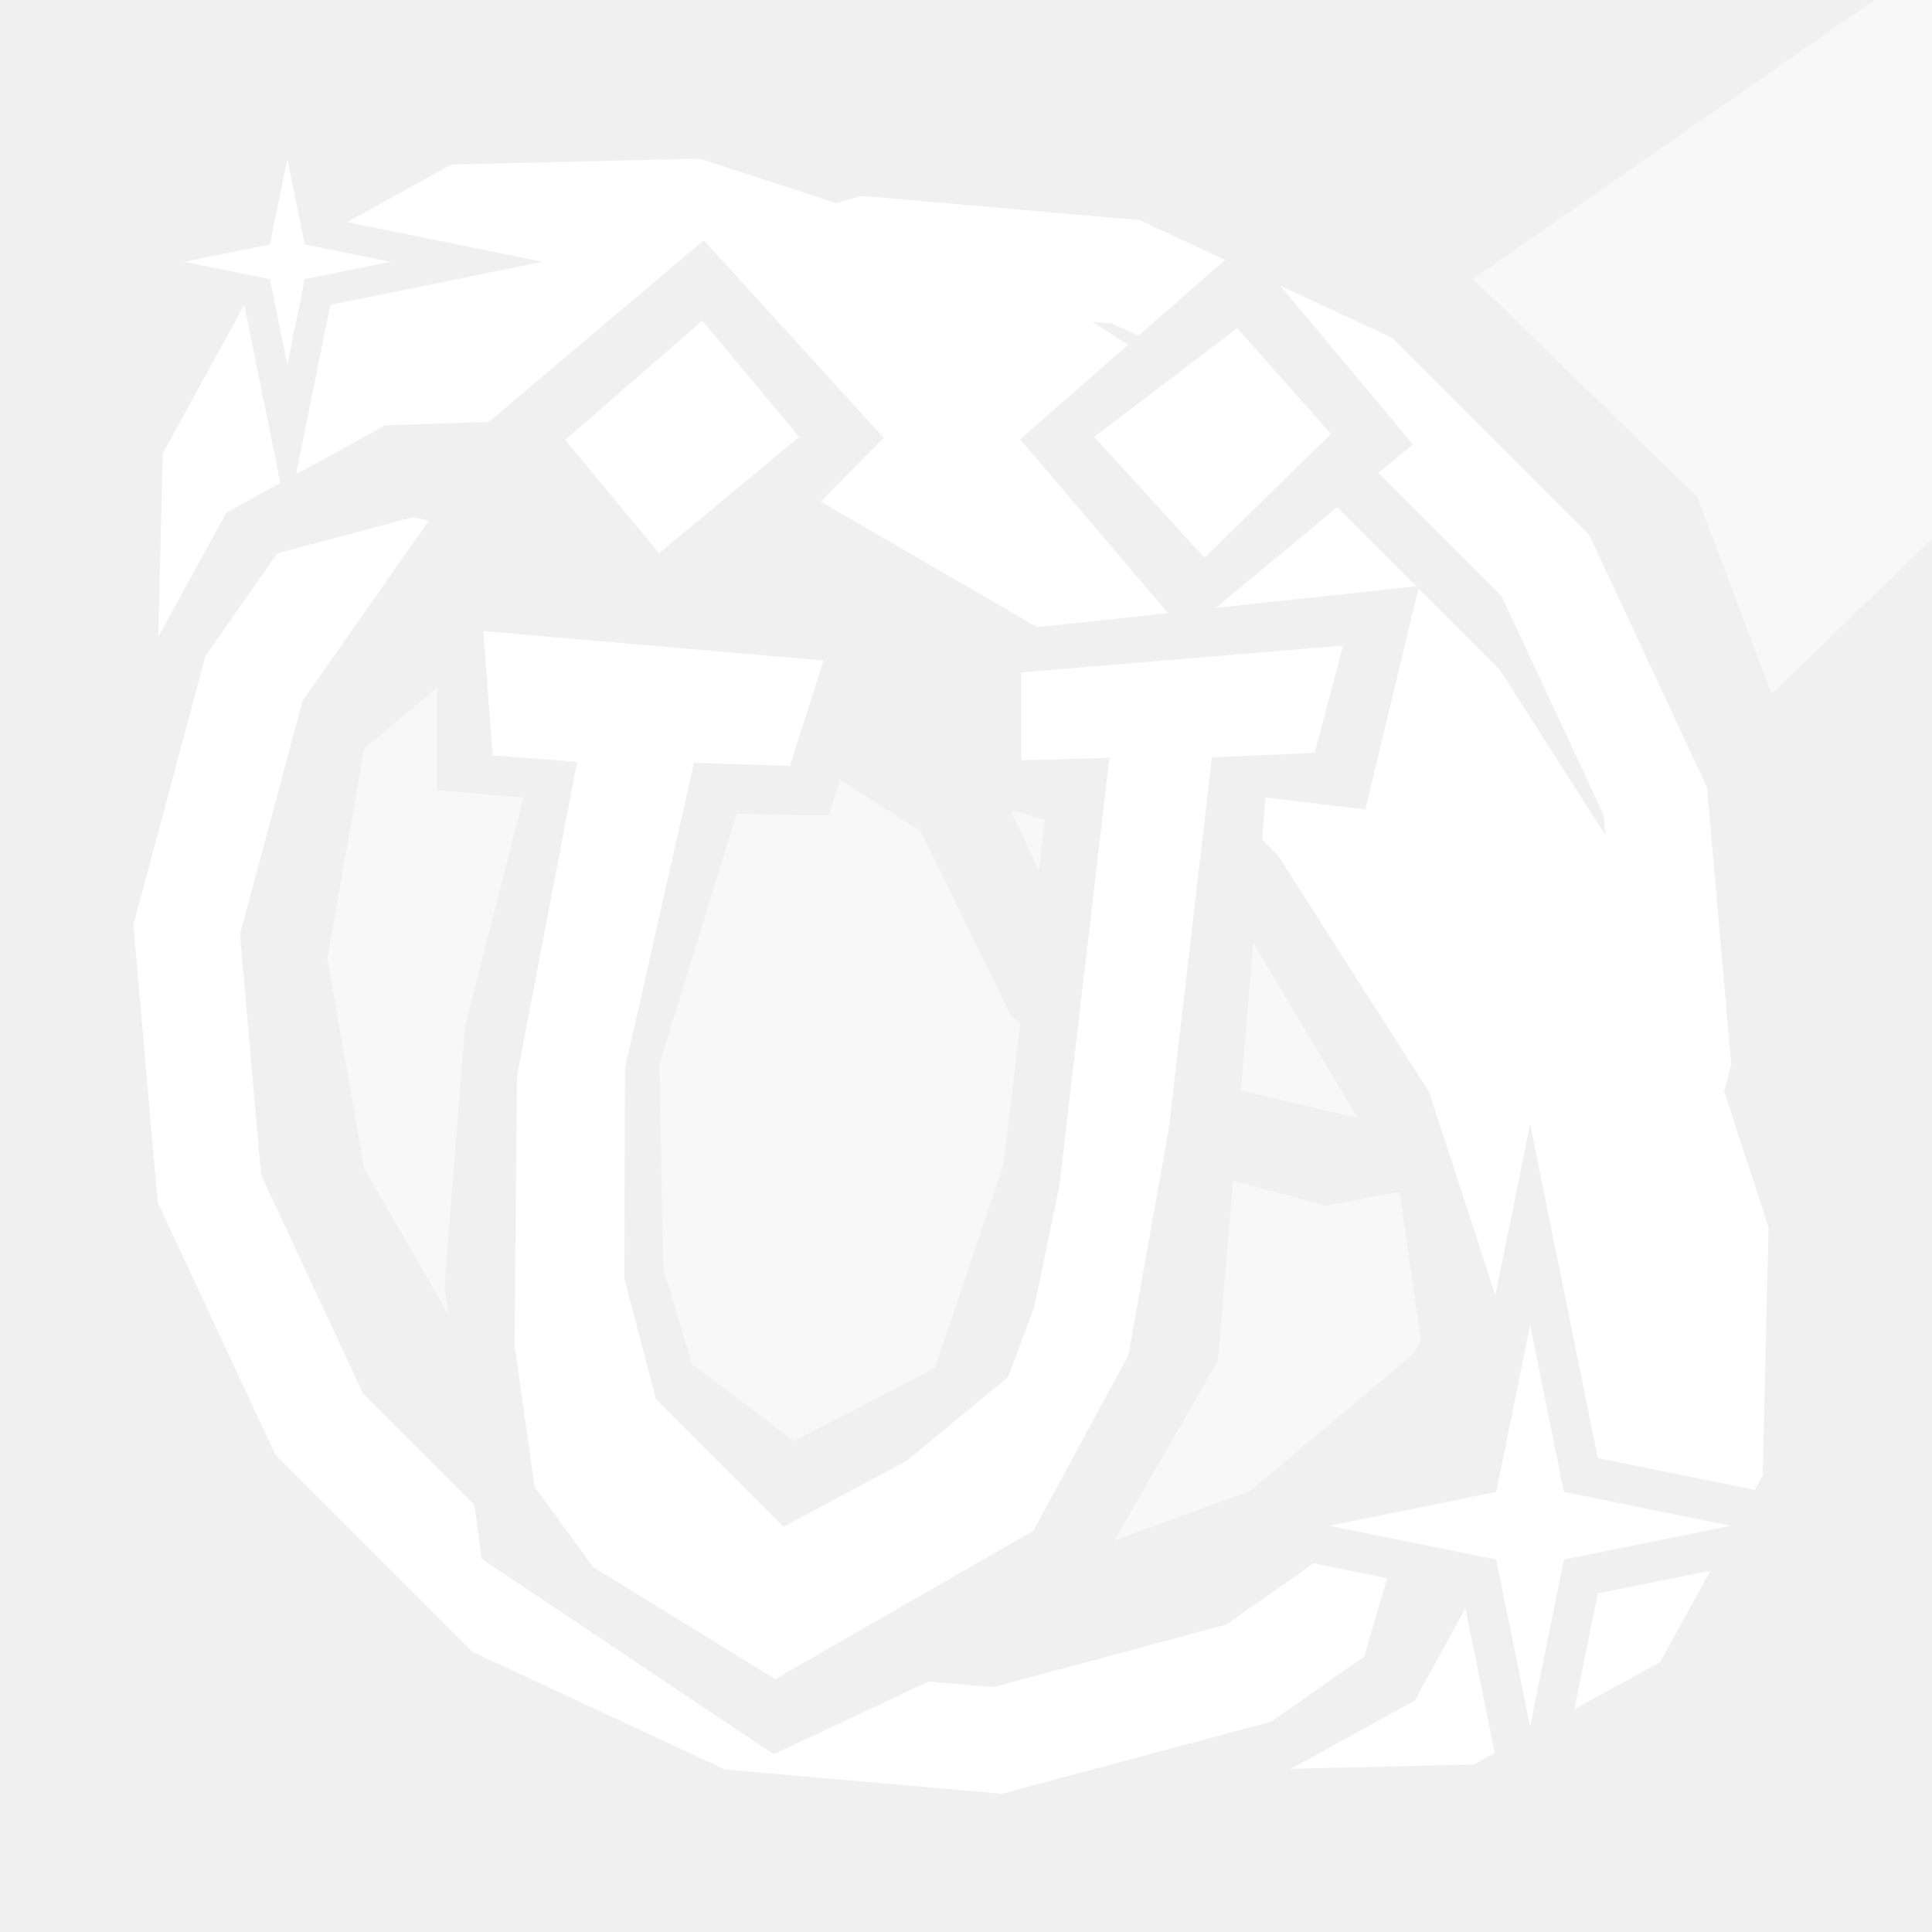
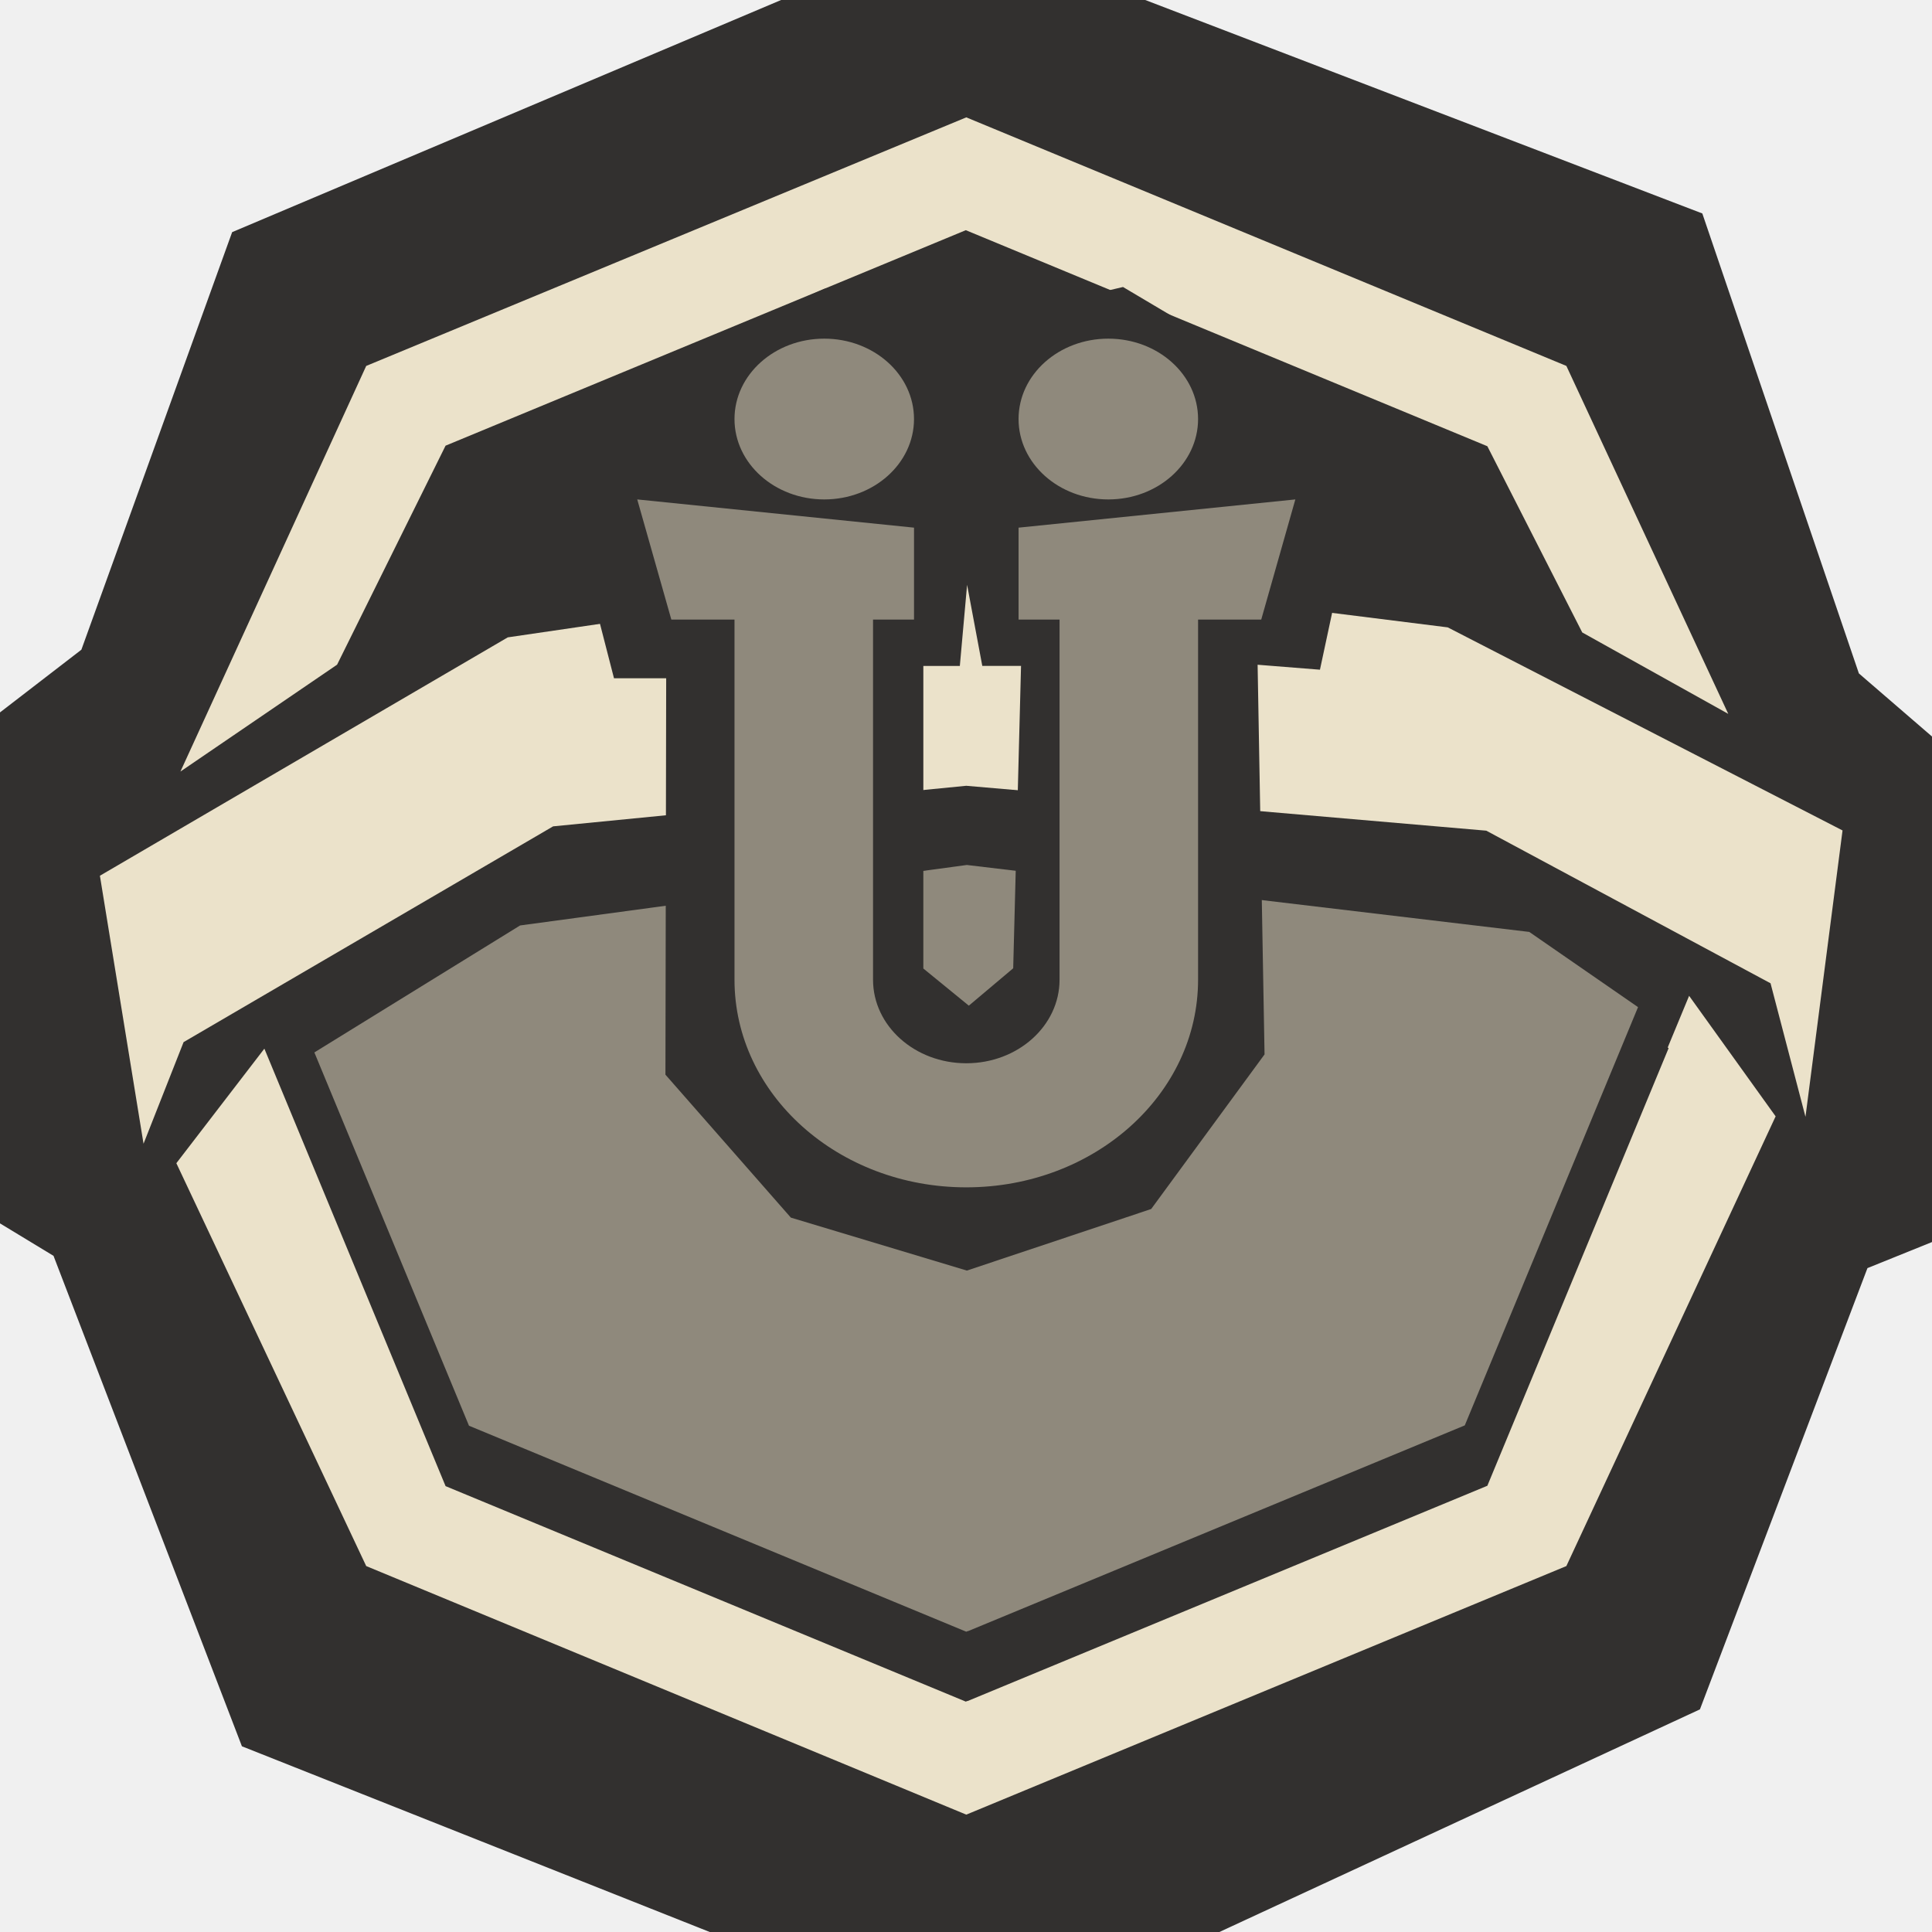
<svg xmlns="http://www.w3.org/2000/svg" id="ico_health_cluster_bubble.svg" width="256" height="256" viewBox="0 0 256 256" version="1.1">
  <defs id="defs1">
    <style id="style1">
      .cls-1, .cls-2, .cls-3, .cls-4, .cls-5 {
        fill: #ece3cb;
        fill-rule: evenodd;
      }

      .cls-1 {
        opacity: 0.61;
      }

      .cls-2 {
        opacity: 0.4;
      }

      .cls-3 {
        opacity: 0.19;
      }

      .cls-4 {
        opacity: 0.08;
      }
    </style>
  </defs>
-   <path id="path13" style="opacity:0.5;fill:#ffffff;fill-opacity:1;stroke-width:0.336" d="M 867.523 -144.246 L 876.605 -120.174 L 859.383 -125.717 L 783.883 -144.117 L 641.766 -139.041 L 507.264 -109.855 L 286.896 -26.949 L 251.525 -2.189 L 195.178 36.957 L 224.854 65.799 L 224.855 65.801 L 234.76 91.928 L 329.965 -0.031 L 517.113 -78.951 L 666.203 -122.582 L 775.617 -131.4 L 839.803 -119.189 L 866.9 -109.641 L 835.014 -103.795 L 877.609 -99.434 L 876.266 -112.717 L 893.83 -114.629 L 867.523 -144.246 z M 57.908 91.148 L 48.277 99.146 L 43.363 127.02 L 48.277 154.893 L 59.402 174.162 L 58.895 170.445 L 61.625 136 L 69.361 105.68 L 57.908 104.693 L 57.908 91.148 z M 111.314 103.301 L 109.838 108.051 L 97.596 107.854 L 87.375 141 L 87.875 168 L 91.688 180.75 C 91.688 180.75 103.914 189.859 105.1 190.98 L 123.857 181.305 L 132.939 154.451 L 135.203 135.697 L 133.92 134.475 L 122 110.168 L 111.314 103.301 z M 134.352 107.389 L 134.055 107.701 L 137.658 115.359 L 138.469 108.643 L 134.352 107.389 z M 166.062 124.918 L 164.404 144.514 L 179.859 148.125 L 179.879 148.125 L 166.092 124.947 L 166.062 124.918 z M 163.395 156.447 L 161.373 180.316 L 147.645 204.133 L 165.604 197.596 L 187.285 179.402 L 188.289 177.666 L 185.443 157.918 L 175.738 159.754 L 163.395 156.447 z " />
-   <path id="path8" style="fill:#ffffff;fill-opacity:1;stroke-width:0.336" d="M 92.727 21.018 L 59.842 21.799 L 45.951 29.426 L 71.926 34.688 L 43.775 40.391 L 39.225 62.852 L 51.057 56.355 L 64.775 55.9 L 93.26 31.844 L 117.094 58.025 L 108.744 66.467 L 137.445 83.111 L 154.781 81.236 L 135.176 58.213 L 149.488 45.684 L 144.721 42.639 L 147.373 42.871 L 150.85 44.492 L 162.332 34.439 L 151.043 29.176 L 114.277 25.959 L 110.764 26.9 L 92.727 21.018 z M 169.619 37.838 L 187.217 58.885 L 182.646 62.674 L 198.973 79.002 L 212.49 107.986 L 212.721 110.639 L 198.729 88.734 L 187.953 77.959 L 180.922 107.26 L 167.691 105.68 L 167.221 111.242 L 169.338 113.359 L 189.367 144.713 L 198.146 171.625 L 202.746 148.918 L 211.717 193.201 L 232.52 197.416 L 233.561 195.518 L 234.342 162.633 L 228.459 144.596 L 229.4 141.082 L 226.184 104.316 L 210.586 70.869 L 184.49 44.773 L 169.619 37.838 z M 32.369 40.391 L 21.559 60.084 L 20.98 84.354 L 30.006 67.912 L 37.15 63.99 L 32.369 40.391 z M 93.055 42.496 L 74.889 58.293 L 87.328 73.299 L 105.889 57.896 L 93.055 42.496 z M 163.939 43.482 L 144.984 57.896 L 159.596 73.891 L 176.379 57.502 L 163.939 43.482 z M 177.191 67.197 L 161.076 80.557 L 187.674 77.68 L 177.191 67.197 z M 54.674 68.541 L 36.744 73.322 L 27.229 86.91 L 17.678 122.559 L 20.895 159.324 L 36.49 192.771 L 62.588 218.869 L 96.035 234.465 L 132.801 237.682 L 168.447 228.131 L 180.781 219.494 L 183.793 209.121 L 174.068 207.15 L 162.457 215.279 L 131.564 223.559 L 123.029 222.812 L 102.533 232.445 L 63.832 206.578 L 62.85 199.385 L 48.105 184.641 L 34.588 155.654 L 31.801 123.795 L 40.08 92.902 L 56.82 68.994 L 54.674 68.541 z M 64.029 83.619 L 65.285 100.096 L 76.469 100.941 L 68.5 142.625 L 68.176 178.145 L 70.826 196.988 L 78.584 207.637 L 102.73 222.494 L 136.943 202.82 L 149.516 179.582 L 154.879 149.488 L 154.879 149.486 L 160.584 100.35 L 174.207 99.758 L 177.959 85.541 L 135.311 89.094 L 135.311 100.744 L 147 100.416 L 140.361 157.242 L 137.051 173.186 L 131.746 187.357 L 103.82 202.297 L 86.928 185.404 L 82.732 169.441 L 82.82 141.51 L 91.953 101.072 L 104.658 101.492 L 109.127 87.529 L 64.029 83.619 z M 226.643 208.119 L 211.717 211.143 L 208.609 226.48 L 219.992 220.232 L 226.643 208.119 z M 194.172 213.104 L 187.447 225.354 L 171.006 234.379 L 195.275 233.801 L 198.057 232.273 L 194.172 213.104 z " />
-   <path style="opacity:1;fill:#ffffff;fill-opacity:1" id="path1" d="m 34,-28.979 -9.184,-45.336 -45.336,-9.184 45.336,-9.184 9.184,-45.336 9.184,45.336 45.336,9.184 -45.336,9.184 z" transform="matrix(0.2507355,0,0,0.2507355,29.54722,55.62426)" />
-   <path style="opacity:1;fill:#ffffff;fill-opacity:1" id="path2" d="m 34,-28.979 -9.184,-45.336 -45.336,-9.184 45.336,-9.184 9.184,-45.336 9.184,45.336 45.336,9.184 -45.336,9.184 z" transform="matrix(0.4879909,0,0,0.4879909,186.1539,242.9196)" />
-   <path style="fill:#ffffff;fill-opacity:1" d="m 120.113,193.581 13.472,-11.136 0.942,4.673 -9.811,9.192 z" id="path5" />
+   <path id="path28" style="opacity:1;fill:#32302f;fill-opacity:1" d="M 103.49 -0.004 L 103.48 0 L 103.5 0 L 103.49 -0.004 z M 103.5 0 L 30.76 30.76 L 10.783 86.09 L 0 94.398 L 0 147.943 L -0.004 147.953 L 0 147.963 L 0 162.104 L 7.092 166.406 L 32.055 231.393 L 94.045 256 L 127.984 256 L 128 256.004 L 128.014 256 L 161.574 256 L 225.25 226.5 L 247.447 168.031 L 256 164.578 L 256 145.502 L 256 145.5 L 256 97.592 L 246.312 89.232 L 225.566 28.285 L 151.75 0 L 103.5 0 z " />
+   <path id="path24" style="opacity:0.5;fill:#ebe2ca;fill-opacity:1;stroke-width:0.967" d="m 128.114,114.614 -59.201,8.015 -27.258,16.823 20.488,49.463 65.89,27.293 0.198,-0.083 0.03,0.013 65.831,-27.268 22.956,-55.42 -14.411,-9.965 z" />
+   <path id="path23" style="fill:#ebe2ca;fill-opacity:1;stroke-width:0.945" d="M 128.038,15.551 48.525,48.487 23.907,102.235 44.666,88.073 59.04,59.054 127.973,30.501 l 68.932,28.553 0.177,0.074 12.574,24.676 19.347,10.788 -21.451,-46.106 z m 95.778,116.401 -2.836,6.846 0.12,0.09 -24.018,57.984 -68.872,28.527 -0.029,-0.013 -0.207,0.087 -68.933,-28.553 -24.011,-57.968 -11.662,15.178 25.157,53.382 79.513,32.936 79.513,-32.936 27.729,-59.59 z" />
+   <path id="path21" style="fill:#ebe2ca;fill-opacity:1;stroke-width:1.106" d="M 129.557,75.329 67.282,84.454 13.238,116.039 v 0 l 5.781,35.512 5.307,-13.464 48.965,-28.591 54.74,-5.375 68.907,5.947 37.668,20.222 4.629,17.694 4.911,-37.946 v 0 L 191.833,83.13 Z" />
+   <path id="path6" style="fill:#32302f;fill-opacity:1;stroke-width:0.982" d="m 109.3,38.239 -21.873,9.745 2.682,9.9 -17.067,-0.328 8.316,32.319 H 88.273 l -0.099,52.524 16.617,18.941 23.323,7.018 24.424,-8.159 15.021,-20.485 -0.919,-51.632 8.26,0.657 6.605,-30.853 -15.69,0.822 0.115,-10.516 -17.125,-10.163 -21.281,5.003 z m 19.257,20.385 4.589,4.474 -4.495,2.217 -4.084,-2.75 z m -0.412,18.868 2.014,10.746 5.133,-0.004 -1.038,40.069 v 0 l -5.879,4.952 -6.028,-4.923 v 0 -40.089 l 4.836,-0.004 z" />
+   <path id="path4" style="opacity:0.5;fill:#ebe2ca;fill-opacity:1;stroke-width:0.097" d="M 109.218,44.873 A 11.893,10.652 0 0 0 97.325,55.524 11.893,10.652 0 0 0 109.218,66.177 11.893,10.652 0 0 0 121.11,55.524 11.893,10.652 0 0 0 109.218,44.873 Z m 37.641,0 A 11.893,10.652 0 0 0 134.965,55.524 11.893,10.652 0 0 0 146.858,66.177 11.893,10.652 0 0 0 158.751,55.524 11.893,10.652 0 0 0 146.858,44.873 Z m -62.421,21.304 4.518,15.919 h 8.369 v 47.724 a 30.713,27.509 0 0 0 30.713,27.509 30.713,27.509 0 0 0 30.713,-27.509 V 82.096 h 8.369 l 4.519,-15.919 -36.673,3.74 v 12.179 h 5.43 v 47.724 a 12.357,11.068 0 0 1 -12.357,11.068 12.357,11.068 0 0 1 -12.357,-11.068 12.357,11.068 0 0 1 0,-0.011 V 82.096 h 5.43 V 69.917 Z" />
</svg>
